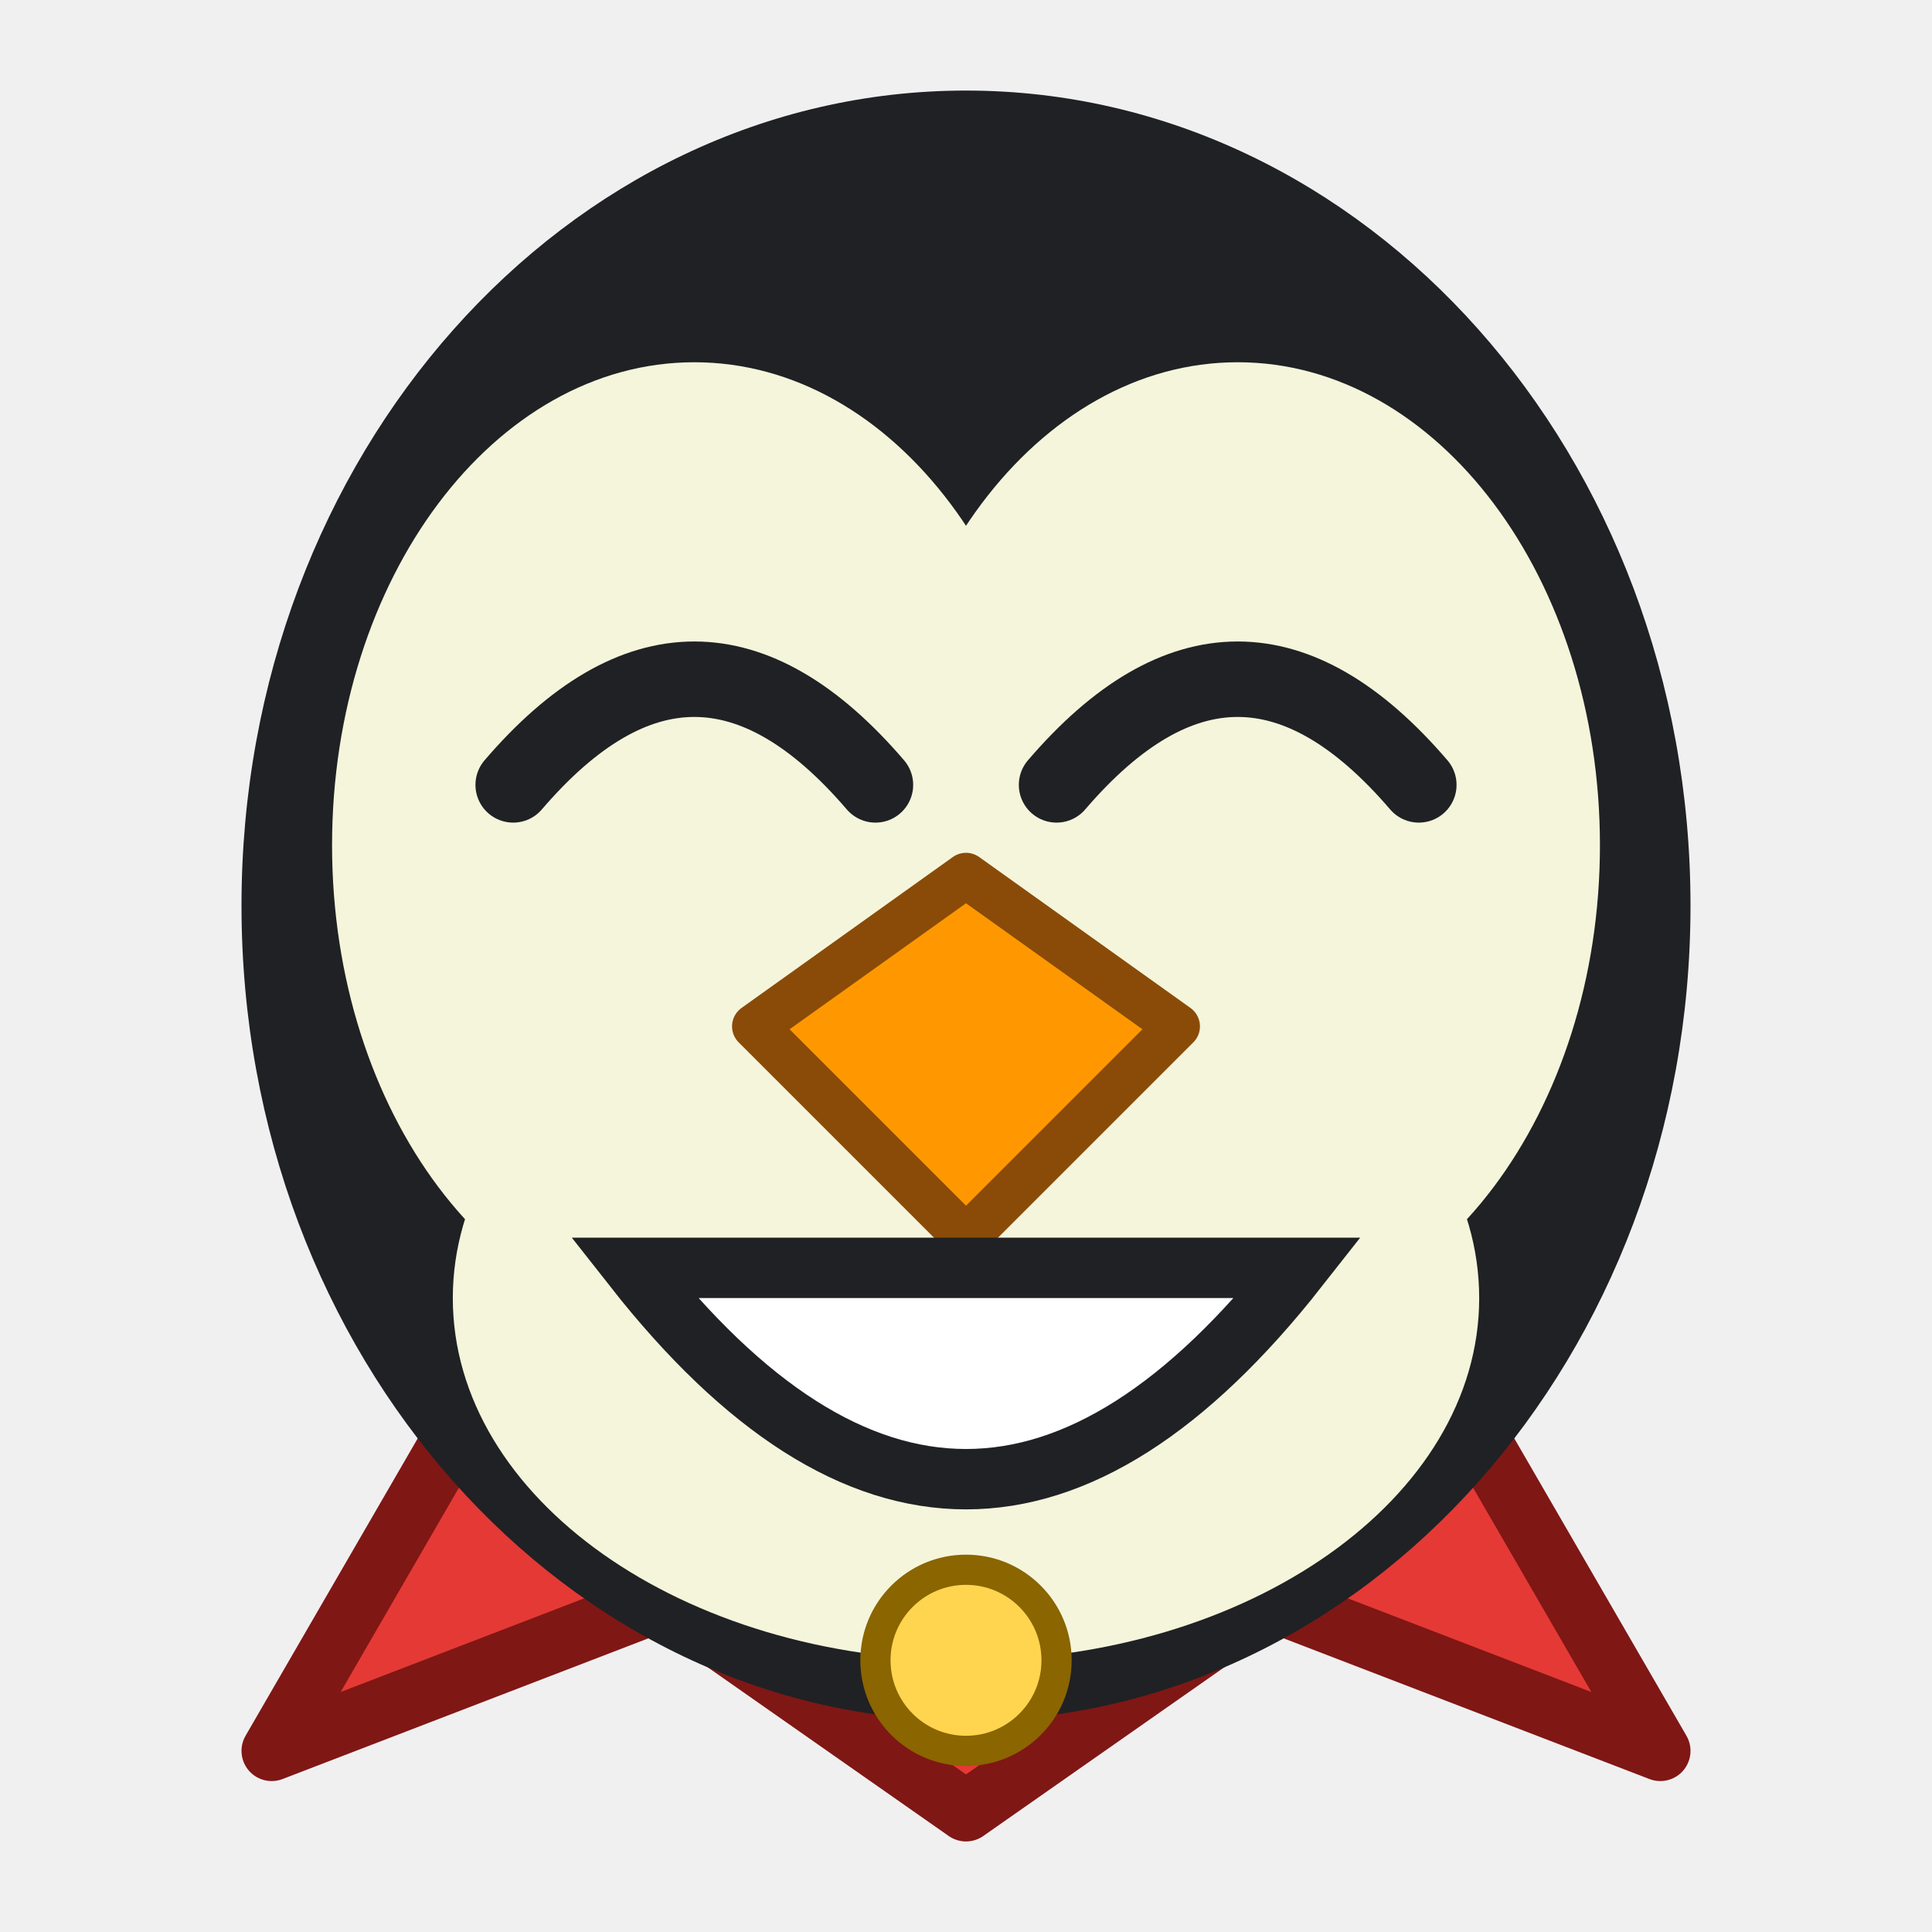
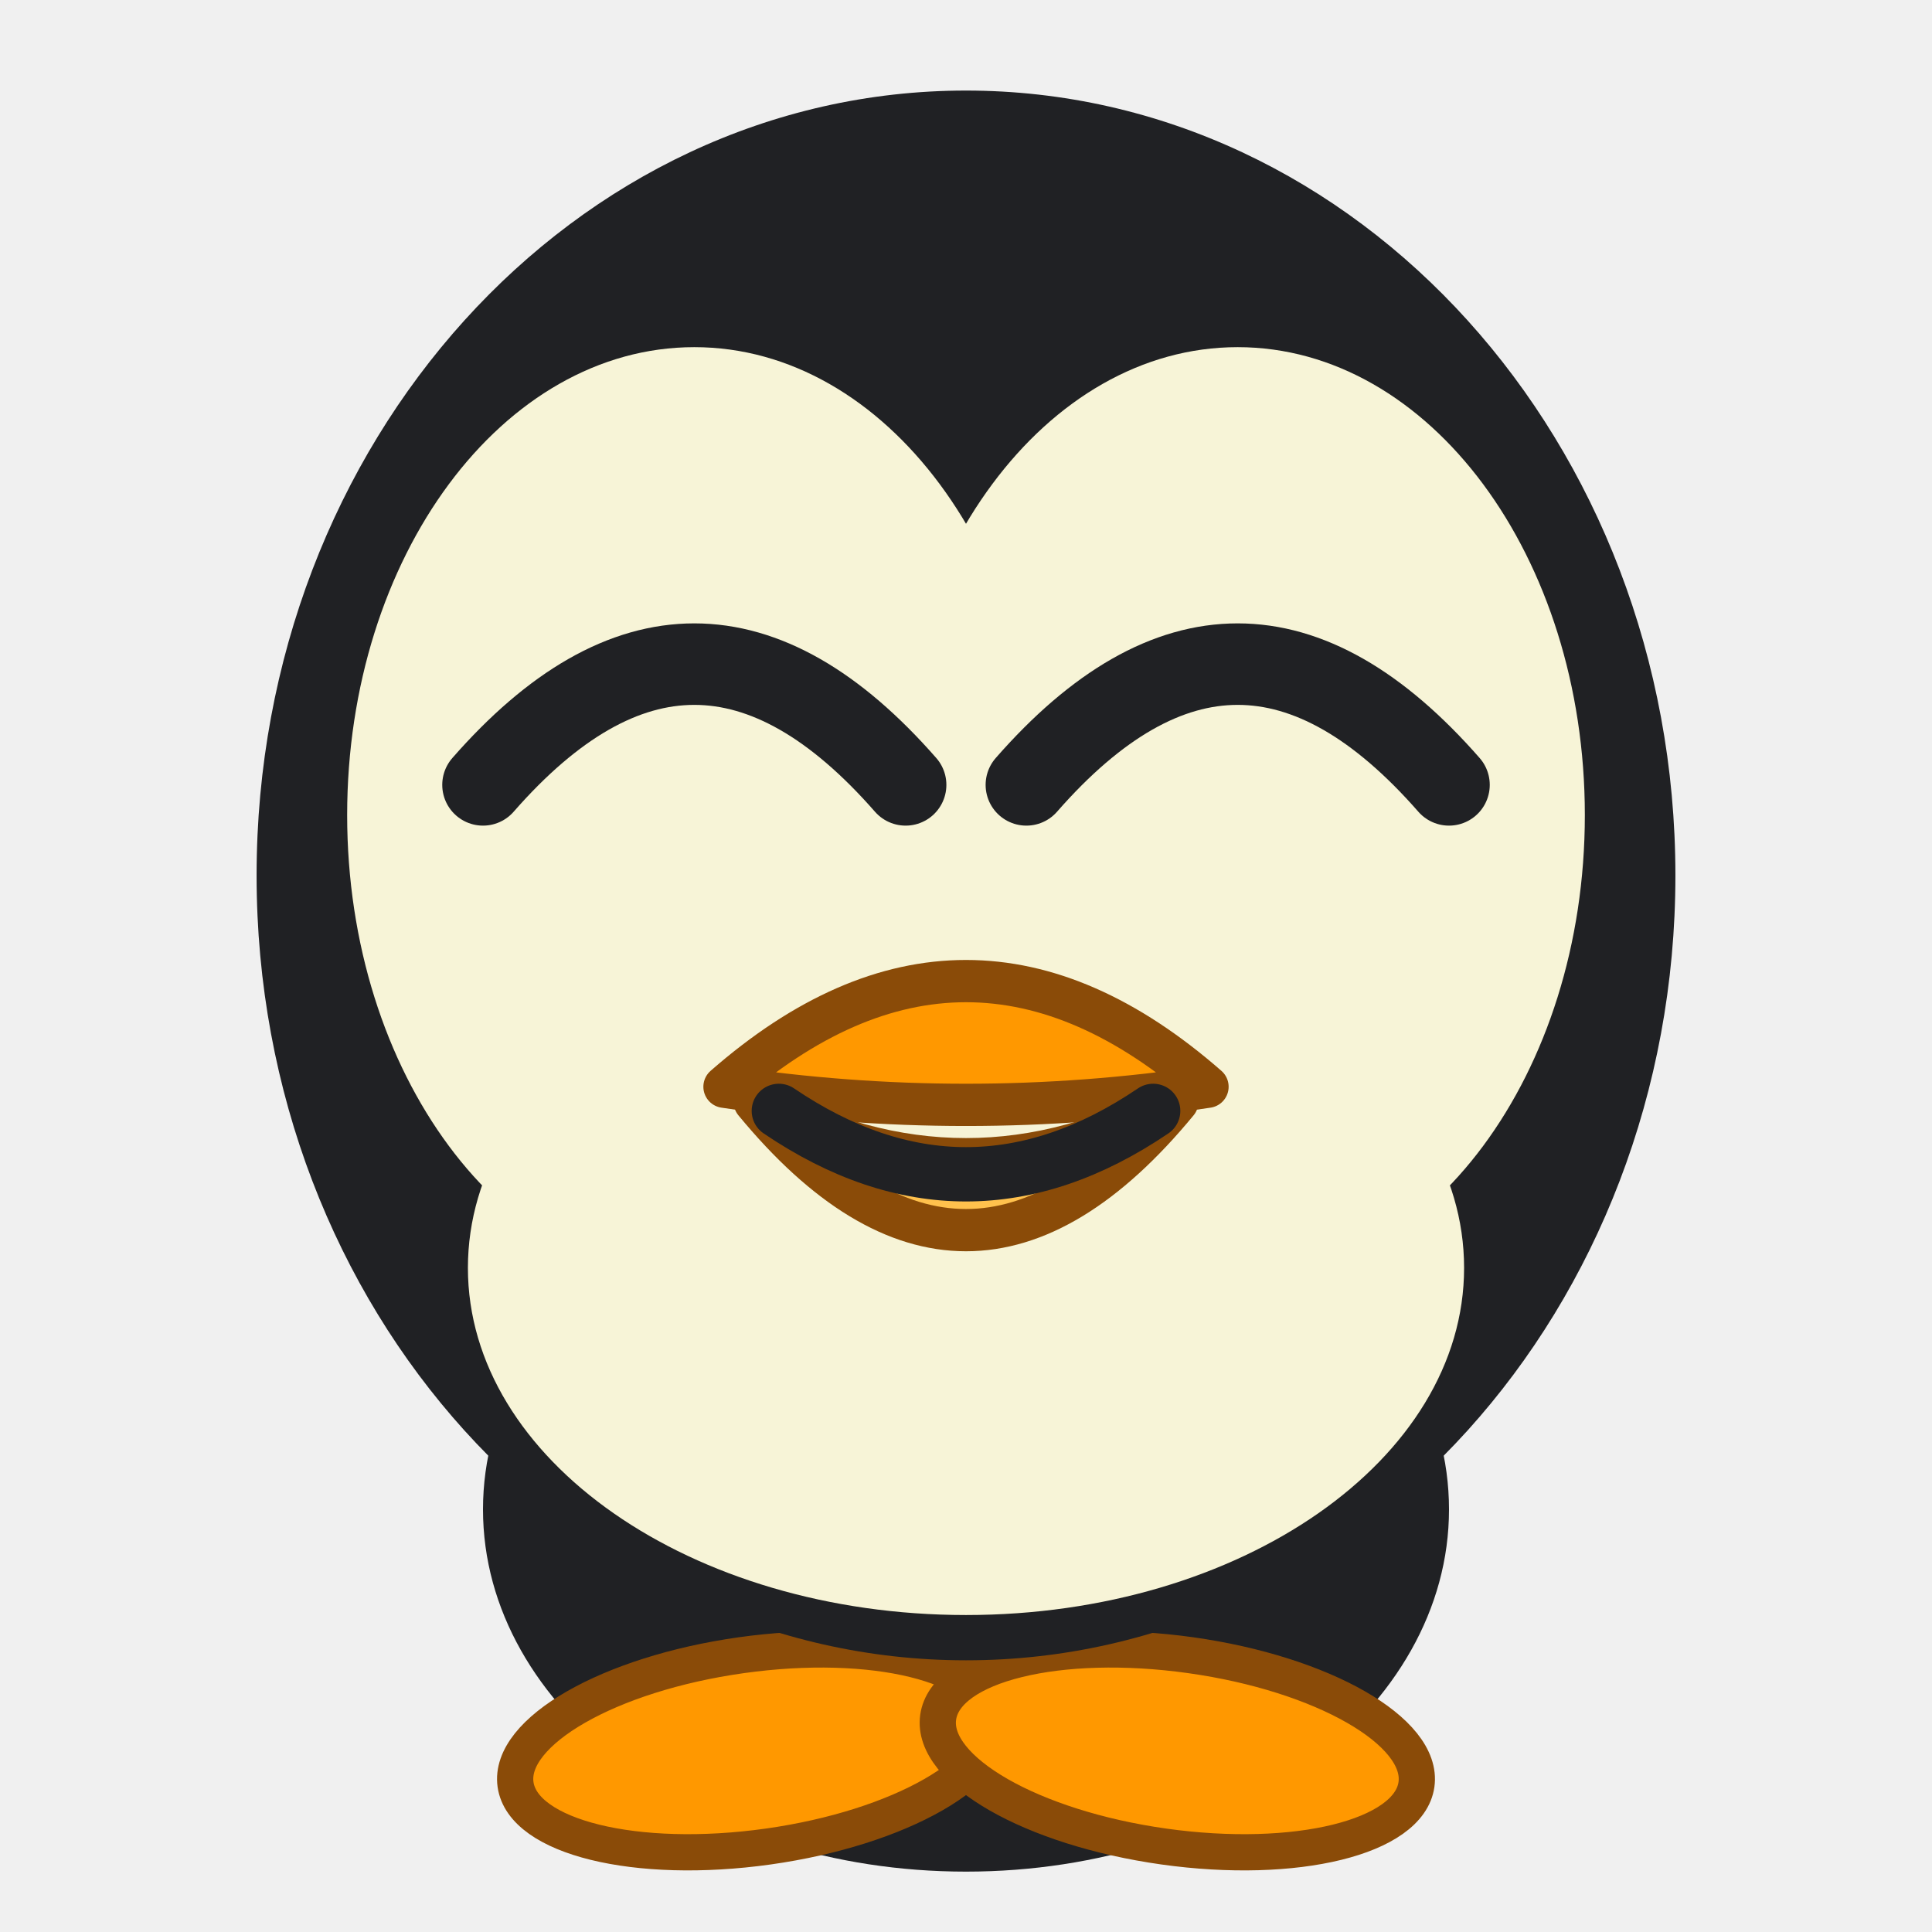
<svg xmlns="http://www.w3.org/2000/svg" width="64" height="64" viewBox="0 0 64 64">
-   <path d="M9 58 20 39h24l11 19-13-5-10 7-10-7z" fill="#e53935" stroke="#7f1715" stroke-width="2" stroke-linejoin="round" />
-   <ellipse cx="32" cy="30" rx="24" ry="27" fill="#202124" />
-   <ellipse cx="23" cy="28" rx="12" ry="16" fill="#f5f5dc" />
-   <ellipse cx="41" cy="28" rx="12" ry="16" fill="#f5f5dc" />
-   <ellipse cx="32" cy="43" rx="17" ry="12" fill="#f5f5dc" />
-   <path d="M17 26q6-7 12 0m6 0q6-7 12 0" fill="none" stroke="#202124" stroke-width="2.5" stroke-linecap="round" />
-   <path d="m25 34 7-5 7 5-7 7z" fill="#ff9800" stroke="#8a4b08" stroke-width="1.5" stroke-linejoin="round" />
-   <path d="M21 42q11 14 22 0z" fill="#fff" stroke="#202124" stroke-width="2" />
-   <circle cx="32" cy="55" r="3" fill="#ffd54f" stroke="#8a6500" stroke-width="1" />
+   <ellipse cx="32" cy="50" rx="16" ry="12" fill="#202124" />
+   <ellipse cx="25" cy="58" rx="8" ry="3.2" fill="#ff9800" stroke="#8a4b08" stroke-width="1.2" transform="rotate(-8 25 58)" />
+   <ellipse cx="39" cy="58" rx="8" ry="3.2" fill="#ff9800" stroke="#8a4b08" stroke-width="1.2" transform="rotate(8 39 58)" />
+   <ellipse cx="32" cy="29" rx="23.5" ry="26" fill="#202124" />
+   <ellipse cx="23" cy="27" rx="11.5" ry="15.5" fill="#f7f4d7" />
+   <ellipse cx="41" cy="27" rx="11.5" ry="15.5" fill="#f7f4d7" />
+   <ellipse cx="32" cy="42" rx="16.5" ry="11.5" fill="#f7f4d7" />
+   <path d="M16 26 Q23 18 30 26" fill="none" stroke="#202124" stroke-width="2.7" stroke-linecap="round" />
+   <path d="M34 26 Q41 18 48 26" fill="none" stroke="#202124" stroke-width="2.7" stroke-linecap="round" />
+   <path d="M24 36 Q32 29 40 36 Q32 37.2 24 36Z" fill="#ff9800" stroke="#8a4b08" stroke-width="1.4" stroke-linejoin="round" />
+   <path d="M25 36.5 Q32 45 39 36.5 Q32 40.3 25 36.5Z" fill="#ffc14d" stroke="#8a4b08" stroke-width="1.4" stroke-linejoin="round" />
+   <path d="M25.8 36.8 Q32 41 38.2 36.8" fill="none" stroke="#202124" stroke-width="1.8" stroke-linecap="round" />
</svg>
